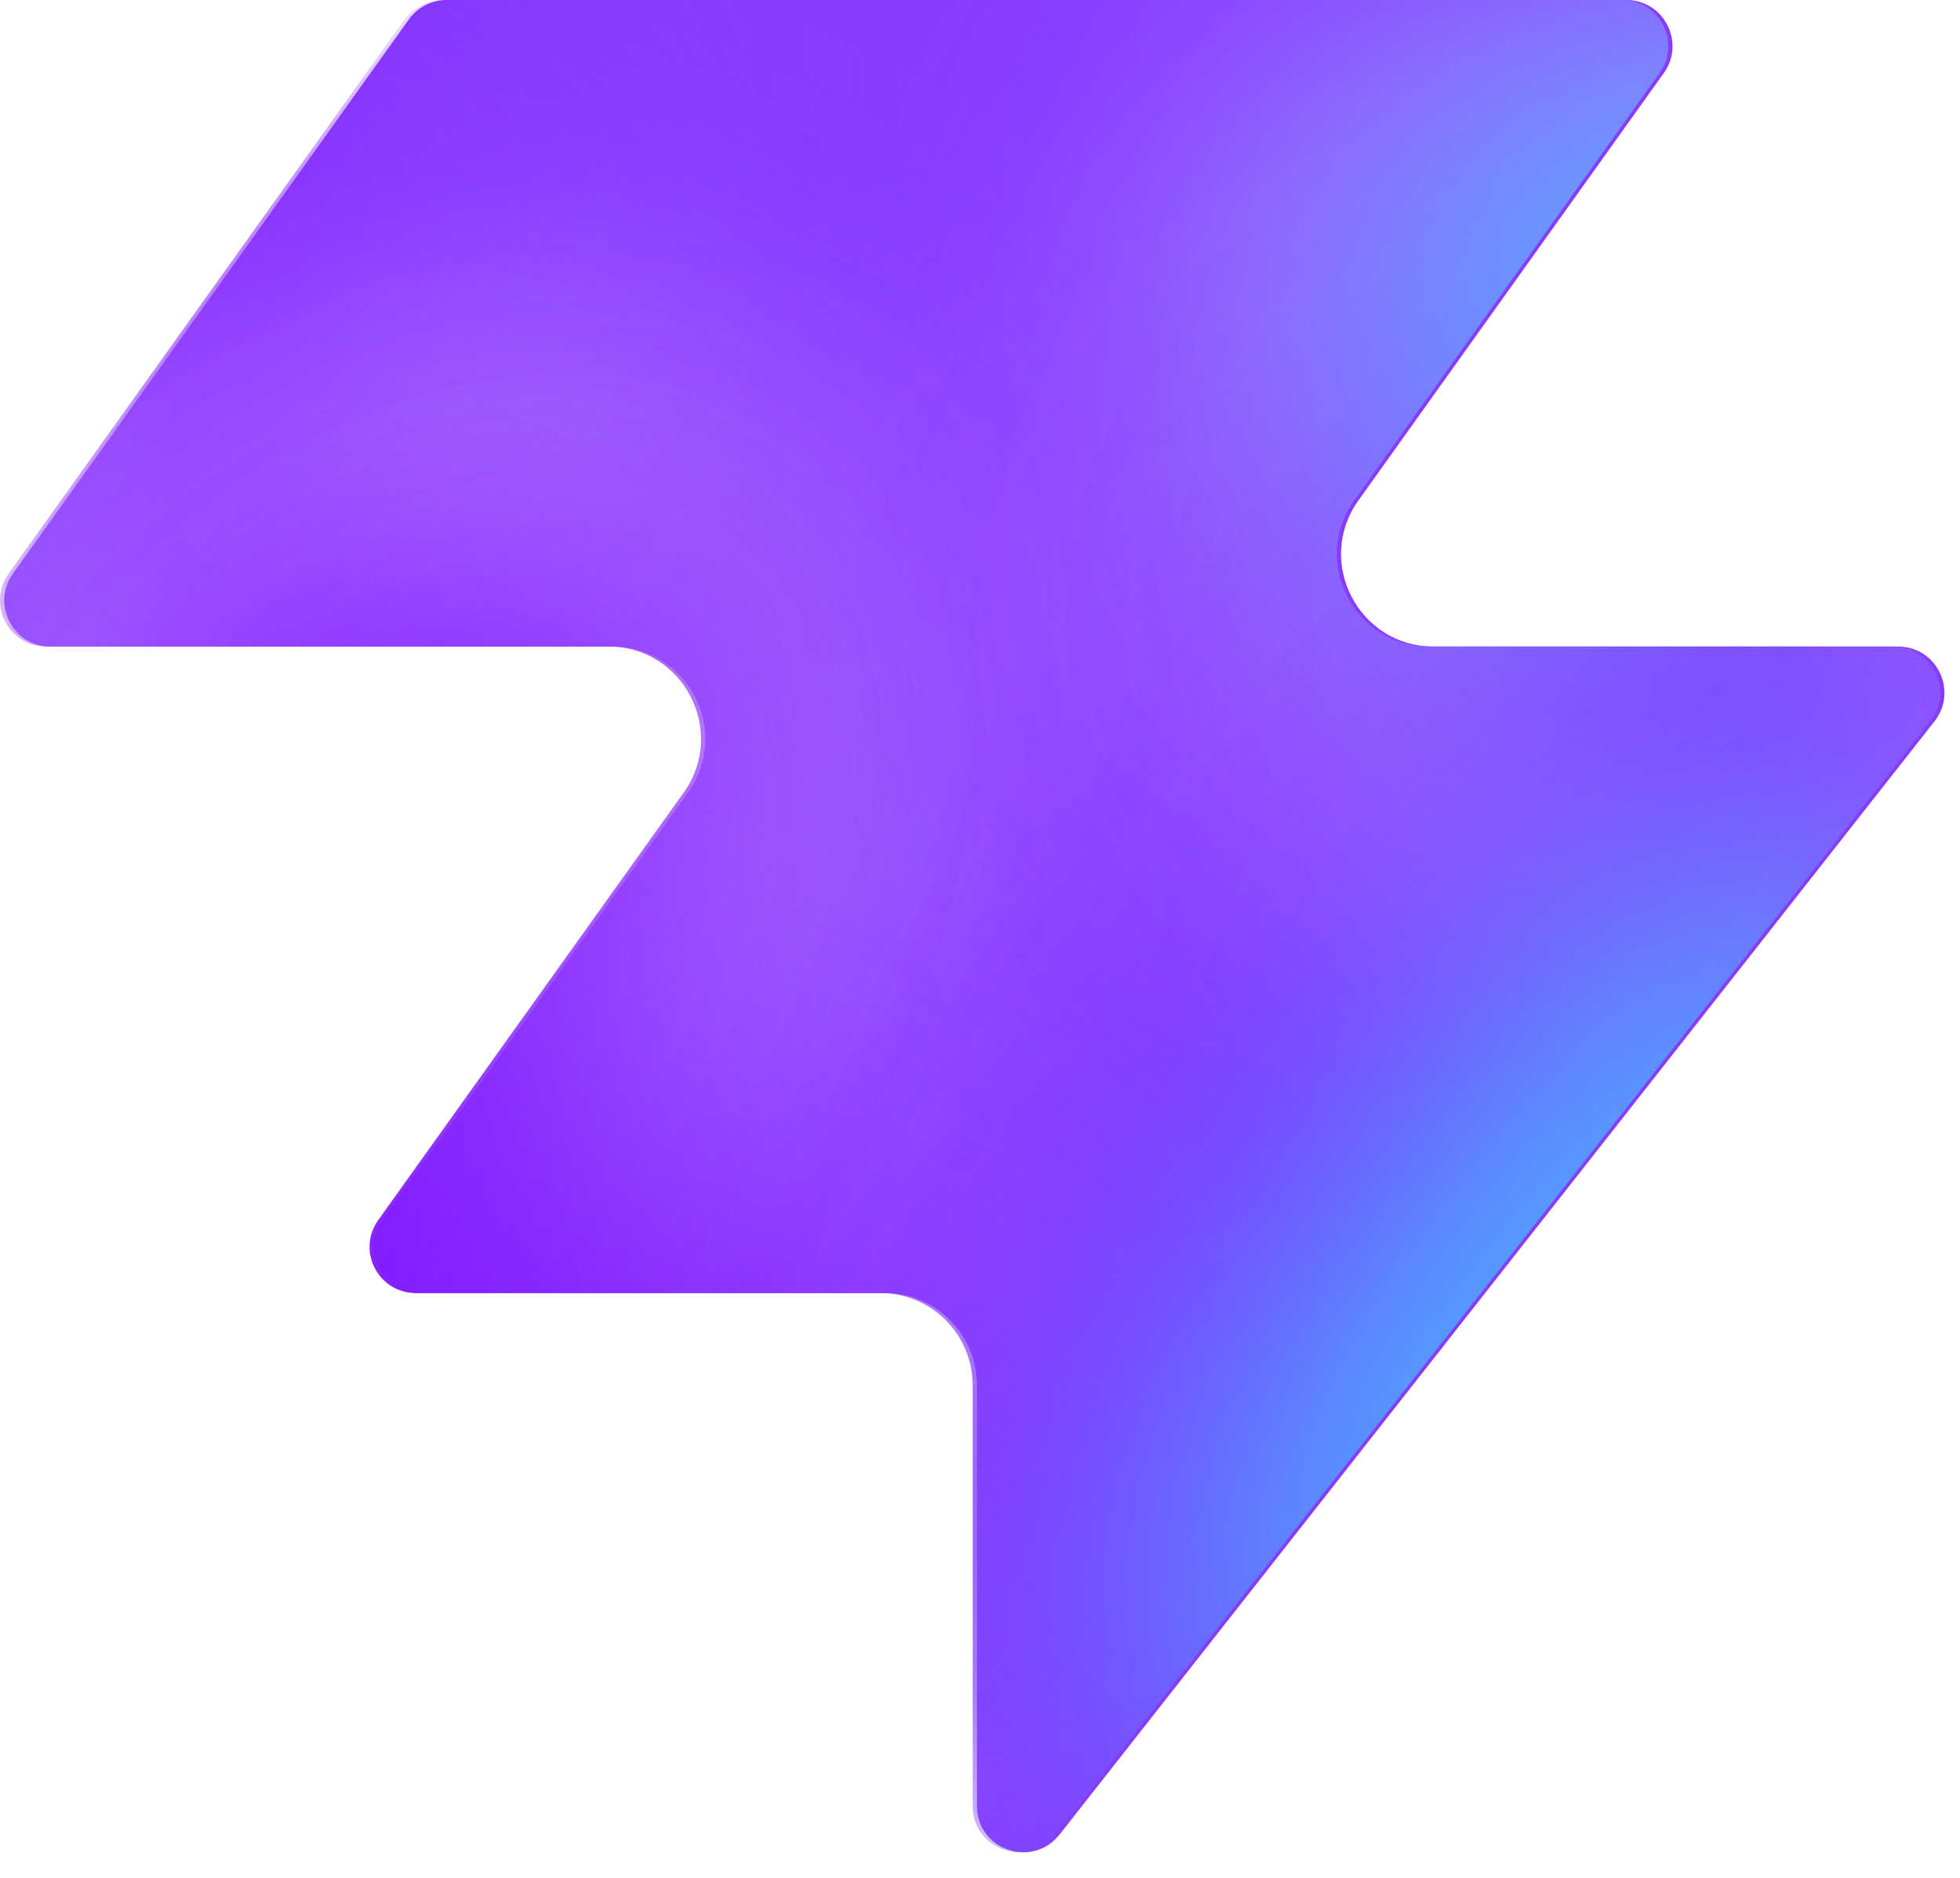
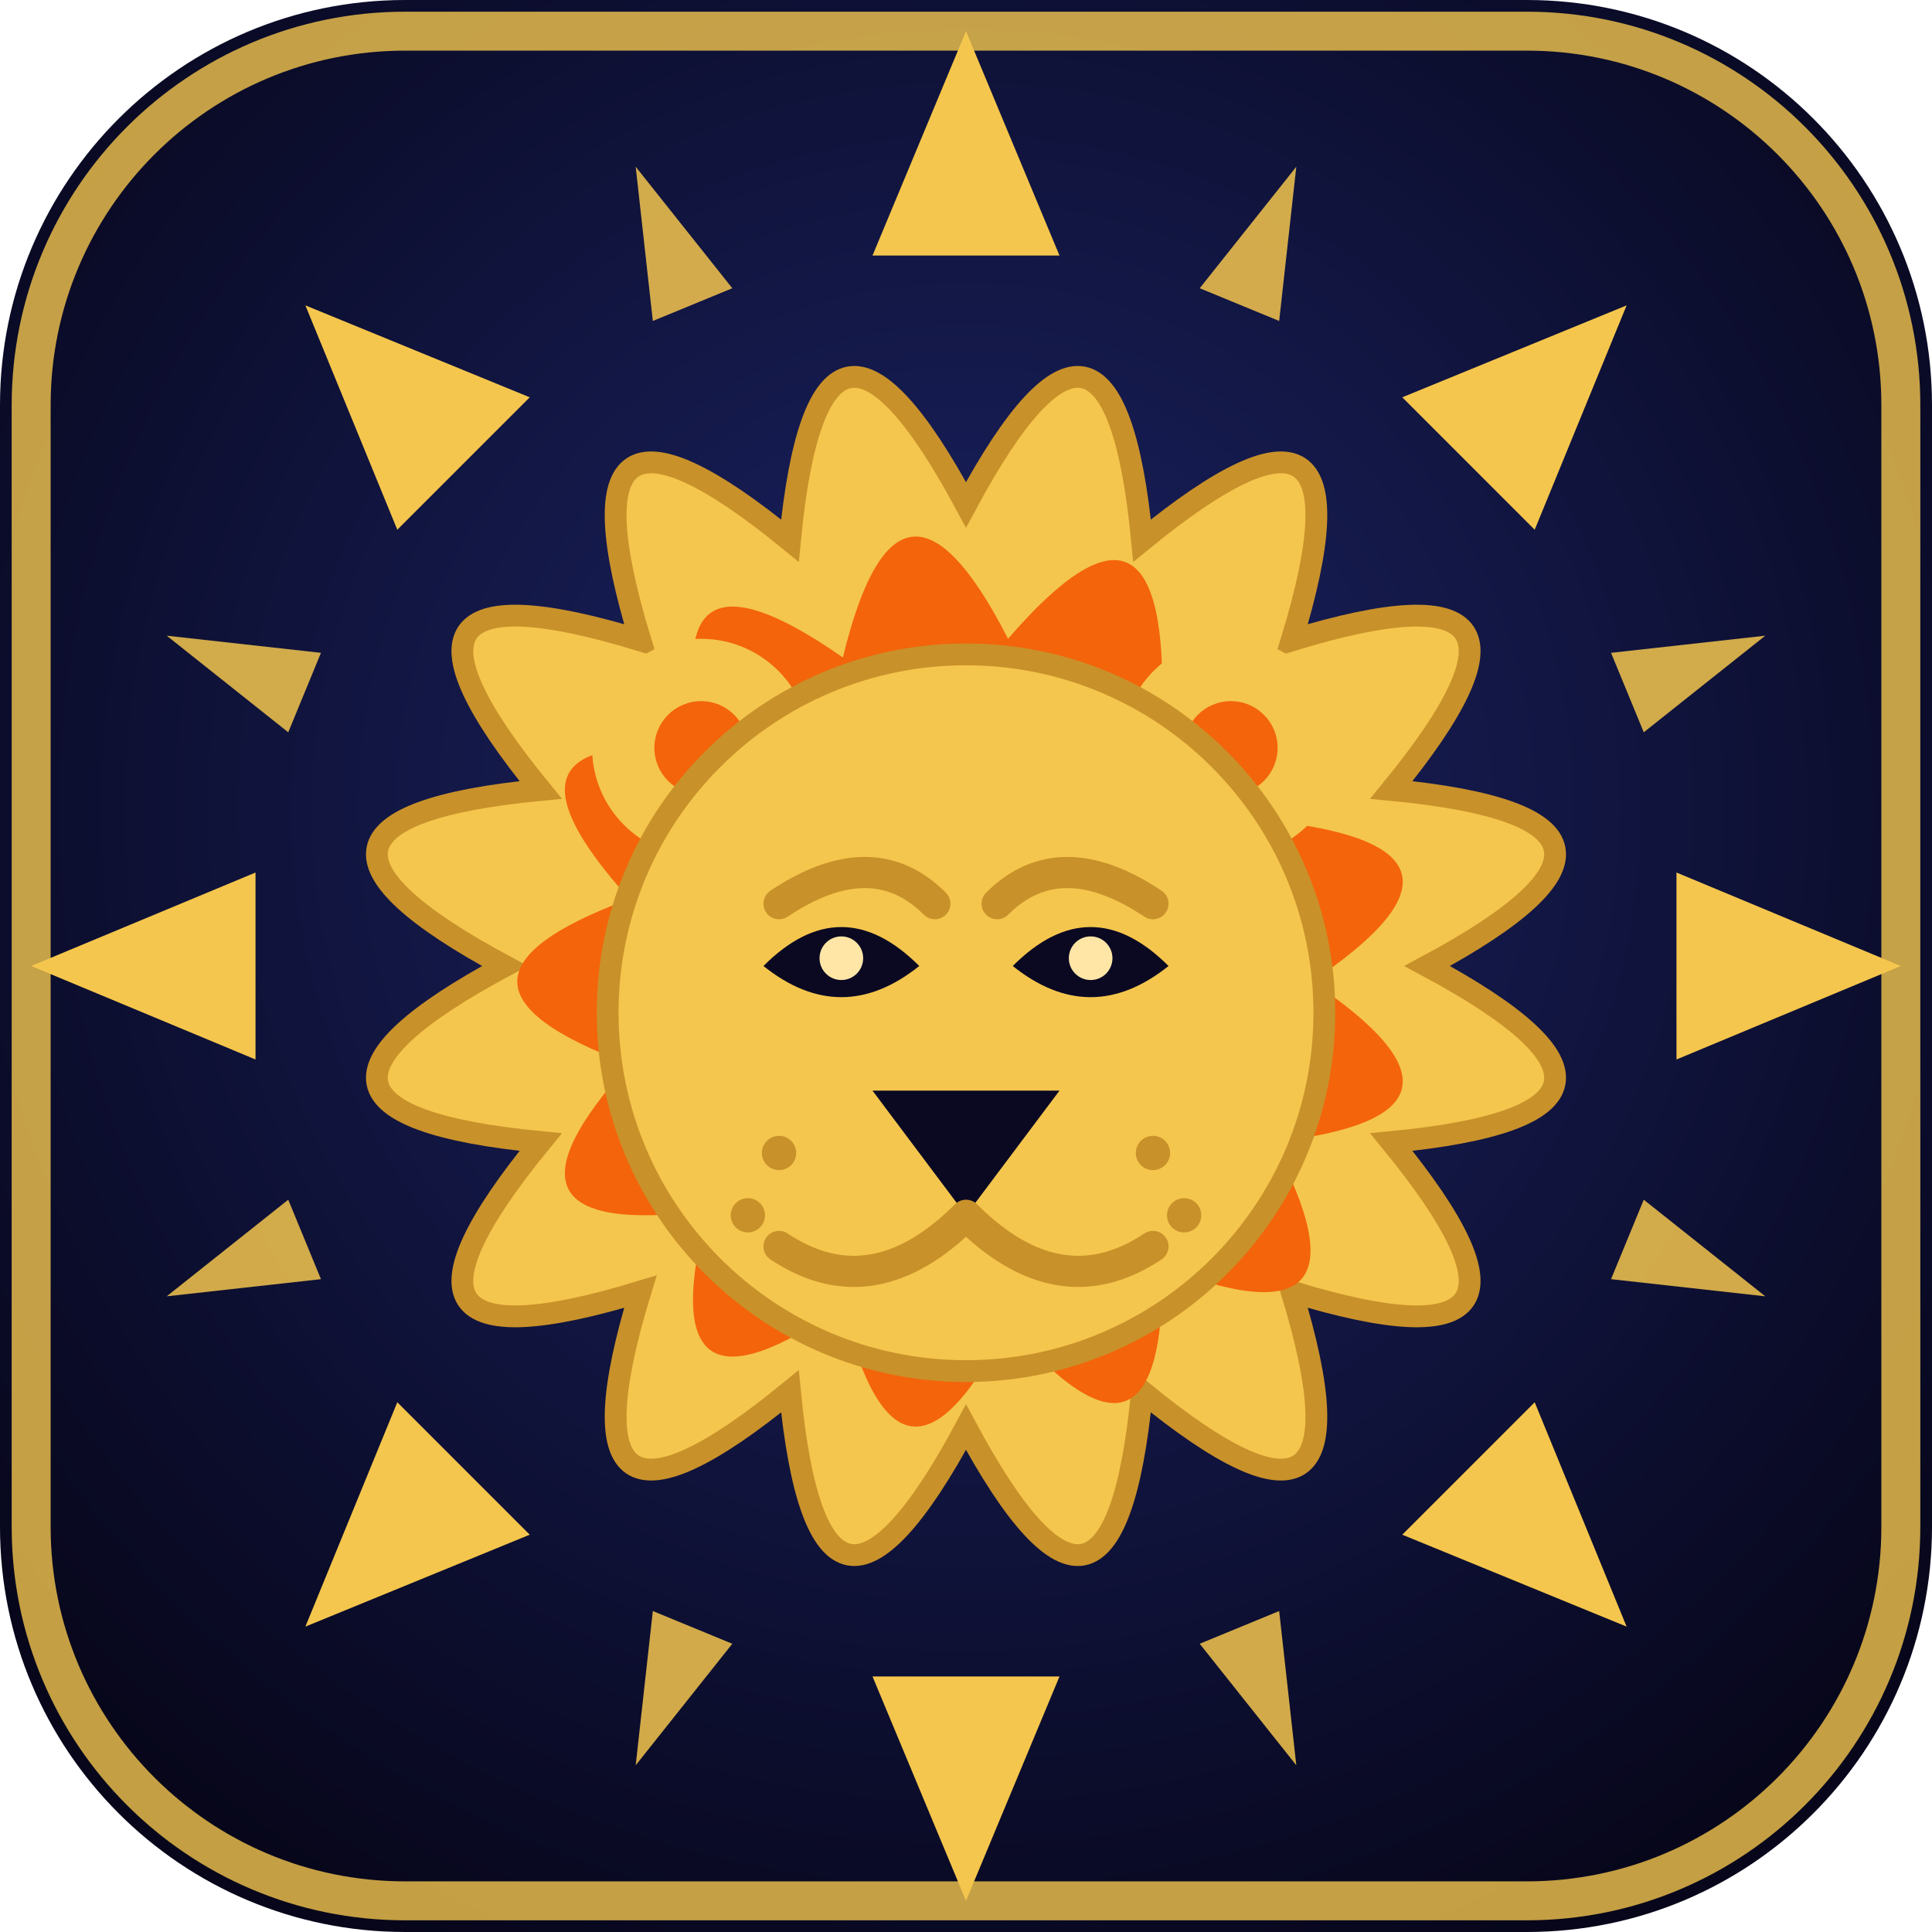
- <svg xmlns="http://www.w3.org/2000/svg" width="48" height="46" fill="none" viewBox="0 0 48 46">
-   <path fill="#863bff" d="M25.946 44.938c-.664.845-2.021.375-2.021-.698V33.937a2.26 2.26 0 0 0-2.262-2.262H10.287c-.92 0-1.456-1.04-.92-1.788l7.48-10.471c1.07-1.497 0-3.578-1.842-3.578H1.237c-.92 0-1.456-1.04-.92-1.788L10.013.474c.214-.297.556-.474.92-.474h28.894c.92 0 1.456 1.04.92 1.788l-7.48 10.471c-1.07 1.498 0 3.579 1.842 3.579h11.377c.943 0 1.473 1.088.89 1.83L25.947 44.94z" style="fill:#863bff;fill:color(display-p3 .525 .23 1);fill-opacity:1" />
-   <mask id="a" width="48" height="46" x="0" y="0" maskUnits="userSpaceOnUse" style="mask-type:alpha">
-     <path fill="#000" d="M25.842 44.938c-.664.844-2.021.375-2.021-.698V33.937a2.26 2.26 0 0 0-2.262-2.262H10.183c-.92 0-1.456-1.04-.92-1.788l7.48-10.471c1.07-1.498 0-3.579-1.842-3.579H1.133c-.92 0-1.456-1.04-.92-1.787L9.91.473c.214-.297.556-.474.92-.474h28.894c.92 0 1.456 1.04.92 1.788l-7.48 10.471c-1.07 1.498 0 3.578 1.842 3.578h11.377c.943 0 1.473 1.088.89 1.832L25.843 44.94z" style="fill:#000;fill-opacity:1" />
-   </mask>
-   <g mask="url(#a)">
-     <g filter="url(#b)">
-       <ellipse cx="5.508" cy="14.704" fill="#ede6ff" rx="5.508" ry="14.704" style="fill:#ede6ff;fill:color(display-p3 .927 .903 1);fill-opacity:1" transform="matrix(.00324 1 1 -.00324 -4.47 31.516)" />
-     </g>
-     <g filter="url(#c)">
-       <ellipse cx="10.399" cy="29.851" fill="#ede6ff" rx="10.399" ry="29.851" style="fill:#ede6ff;fill:color(display-p3 .927 .903 1);fill-opacity:1" transform="matrix(.00324 1 1 -.00324 -39.328 7.883)" />
-     </g>
-     <g filter="url(#d)">
-       <ellipse cx="5.508" cy="30.487" fill="#7e14ff" rx="5.508" ry="30.487" style="fill:#7e14ff;fill:color(display-p3 .492 .077 1);fill-opacity:1" transform="rotate(89.814 -25.913 -14.639)scale(1 -1)" />
-     </g>
-     <g filter="url(#e)">
-       <ellipse cx="5.508" cy="30.599" fill="#7e14ff" rx="5.508" ry="30.599" style="fill:#7e14ff;fill:color(display-p3 .492 .077 1);fill-opacity:1" transform="rotate(89.814 -32.644 -3.334)scale(1 -1)" />
-     </g>
-     <g filter="url(#f)">
-       <ellipse cx="5.508" cy="30.599" fill="#7e14ff" rx="5.508" ry="30.599" style="fill:#7e14ff;fill:color(display-p3 .492 .077 1);fill-opacity:1" transform="matrix(.00324 1 1 -.00324 -34.34 30.47)" />
-     </g>
-     <g filter="url(#g)">
-       <ellipse cx="14.072" cy="22.078" fill="#ede6ff" rx="14.072" ry="22.078" style="fill:#ede6ff;fill:color(display-p3 .927 .903 1);fill-opacity:1" transform="rotate(93.35 24.506 48.493)scale(-1 1)" />
-     </g>
-     <g filter="url(#h)">
-       <ellipse cx="3.47" cy="21.501" fill="#7e14ff" rx="3.47" ry="21.501" style="fill:#7e14ff;fill:color(display-p3 .492 .077 1);fill-opacity:1" transform="rotate(89.009 28.708 47.59)scale(-1 1)" />
-     </g>
-     <g filter="url(#i)">
-       <ellipse cx="3.47" cy="21.501" fill="#7e14ff" rx="3.47" ry="21.501" style="fill:#7e14ff;fill:color(display-p3 .492 .077 1);fill-opacity:1" transform="rotate(89.009 28.708 47.59)scale(-1 1)" />
-     </g>
-     <g filter="url(#j)">
-       <ellipse cx=".387" cy="8.972" fill="#7e14ff" rx="4.407" ry="29.108" style="fill:#7e14ff;fill:color(display-p3 .492 .077 1);fill-opacity:1" transform="rotate(39.51 .387 8.972)" />
-     </g>
-     <g filter="url(#k)">
-       <ellipse cx="47.523" cy="-6.092" fill="#7e14ff" rx="4.407" ry="29.108" style="fill:#7e14ff;fill:color(display-p3 .492 .077 1);fill-opacity:1" transform="rotate(37.892 47.523 -6.092)" />
-     </g>
-     <g filter="url(#l)">
-       <ellipse cx="41.412" cy="6.333" fill="#47bfff" rx="5.971" ry="9.665" style="fill:#47bfff;fill:color(display-p3 .28 .748 1);fill-opacity:1" transform="rotate(37.892 41.412 6.333)" />
-     </g>
-     <g filter="url(#m)">
-       <ellipse cx="-1.879" cy="38.332" fill="#7e14ff" rx="4.407" ry="29.108" style="fill:#7e14ff;fill:color(display-p3 .492 .077 1);fill-opacity:1" transform="rotate(37.892 -1.88 38.332)" />
-     </g>
-     <g filter="url(#n)">
-       <ellipse cx="-1.879" cy="38.332" fill="#7e14ff" rx="4.407" ry="29.108" style="fill:#7e14ff;fill:color(display-p3 .492 .077 1);fill-opacity:1" transform="rotate(37.892 -1.88 38.332)" />
-     </g>
-     <g filter="url(#o)">
-       <ellipse cx="35.651" cy="29.907" fill="#7e14ff" rx="4.407" ry="29.108" style="fill:#7e14ff;fill:color(display-p3 .492 .077 1);fill-opacity:1" transform="rotate(37.892 35.651 29.907)" />
-     </g>
-     <g filter="url(#p)">
-       <ellipse cx="38.418" cy="32.4" fill="#47bfff" rx="5.971" ry="15.297" style="fill:#47bfff;fill:color(display-p3 .28 .748 1);fill-opacity:1" transform="rotate(37.892 38.418 32.4)" />
-     </g>
+ <svg xmlns="http://www.w3.org/2000/svg" viewBox="0 0 124 124">
+   <defs>
+     <radialGradient id="bg" cx="50%" cy="42%" r="65%">
+       <stop offset="0%" stop-color="#1b2466" />
+       <stop offset="100%" stop-color="#07061a" />
+     </radialGradient>
+   </defs>
+   <rect width="124" height="124" rx="26" fill="url(#bg)" />
+   <rect x="2" y="2" width="120" height="120" rx="24" fill="none" stroke="#f4c64d" stroke-width="2.5" opacity=".8" />
+   <g>
+     <path d="M56.0 16.4 L62.0 2.0 L68.0 16.4 Z" fill="#f4c64d" />
+     <path d="M77.0 18.5 L83.2 10.7 L82.1 20.6 Z" fill="#f4c64d" opacity=".85" />
+     <path d="M90.0 25.5 L104.4 19.6 L98.5 34.0 Z" fill="#f4c64d" />
+     <path d="M103.4 41.9 L113.3 40.8 L105.5 47.0 Z" fill="#f4c64d" opacity=".85" />
+     <path d="M107.6 56.0 L122.0 62.0 L107.6 68.0 Z" fill="#f4c64d" />
+     <path d="M105.5 77.0 L113.3 83.2 L103.4 82.1 Z" fill="#f4c64d" opacity=".85" />
+     <path d="M98.5 90.0 L104.4 104.4 L90.0 98.5 Z" fill="#f4c64d" />
+     <path d="M82.1 103.4 L83.2 113.3 L77.0 105.5 Z" fill="#f4c64d" opacity=".85" />
+     <path d="M68.0 107.6 L62.0 122.0 L56.0 107.6 Z" fill="#f4c64d" />
+     <path d="M47.0 105.5 L40.8 113.3 L41.9 103.4 Z" fill="#f4c64d" opacity=".85" />
+     <path d="M34.0 98.5 L19.6 104.4 L25.5 90.0 Z" fill="#f4c64d" />
+     <path d="M20.6 82.1 L10.7 83.2 L18.5 77.0 Z" fill="#f4c64d" opacity=".85" />
+     <path d="M16.4 68.0 L2.0 62.0 L16.4 56.0 Z" fill="#f4c64d" />
+     <path d="M18.5 47.0 L10.7 40.8 L20.6 41.9 Z" fill="#f4c64d" opacity=".85" />
+     <path d="M25.5 34.0 L19.6 19.6 L34.0 25.5 Z" fill="#f4c64d" />
+     <path d="M41.9 20.6 L40.8 10.7 L47.0 18.5 Z" fill="#f4c64d" opacity=".85" />
  </g>
-   <defs>
-     <filter id="b" width="60.045" height="41.654" x="-19.77" y="16.149" color-interpolation-filters="sRGB" filterUnits="userSpaceOnUse">
-       <feFlood flood-opacity="0" result="BackgroundImageFix" />
-       <feBlend in="SourceGraphic" in2="BackgroundImageFix" result="shape" />
-       <feGaussianBlur result="effect1_foregroundBlur_2002_17158" stdDeviation="7.659" />
-     </filter>
-     <filter id="c" width="90.34" height="51.437" x="-54.613" y="-7.533" color-interpolation-filters="sRGB" filterUnits="userSpaceOnUse">
-       <feFlood flood-opacity="0" result="BackgroundImageFix" />
-       <feBlend in="SourceGraphic" in2="BackgroundImageFix" result="shape" />
-       <feGaussianBlur result="effect1_foregroundBlur_2002_17158" stdDeviation="7.659" />
-     </filter>
-     <filter id="d" width="79.355" height="29.4" x="-49.64" y="2.03" color-interpolation-filters="sRGB" filterUnits="userSpaceOnUse">
-       <feFlood flood-opacity="0" result="BackgroundImageFix" />
-       <feBlend in="SourceGraphic" in2="BackgroundImageFix" result="shape" />
-       <feGaussianBlur result="effect1_foregroundBlur_2002_17158" stdDeviation="4.596" />
-     </filter>
-     <filter id="e" width="79.579" height="29.4" x="-45.045" y="20.029" color-interpolation-filters="sRGB" filterUnits="userSpaceOnUse">
-       <feFlood flood-opacity="0" result="BackgroundImageFix" />
-       <feBlend in="SourceGraphic" in2="BackgroundImageFix" result="shape" />
-       <feGaussianBlur result="effect1_foregroundBlur_2002_17158" stdDeviation="4.596" />
-     </filter>
-     <filter id="f" width="79.579" height="29.4" x="-43.513" y="21.178" color-interpolation-filters="sRGB" filterUnits="userSpaceOnUse">
-       <feFlood flood-opacity="0" result="BackgroundImageFix" />
-       <feBlend in="SourceGraphic" in2="BackgroundImageFix" result="shape" />
-       <feGaussianBlur result="effect1_foregroundBlur_2002_17158" stdDeviation="4.596" />
-     </filter>
-     <filter id="g" width="74.749" height="58.852" x="15.756" y="-17.901" color-interpolation-filters="sRGB" filterUnits="userSpaceOnUse">
-       <feFlood flood-opacity="0" result="BackgroundImageFix" />
-       <feBlend in="SourceGraphic" in2="BackgroundImageFix" result="shape" />
-       <feGaussianBlur result="effect1_foregroundBlur_2002_17158" stdDeviation="7.659" />
-     </filter>
-     <filter id="h" width="61.377" height="25.362" x="23.548" y="2.284" color-interpolation-filters="sRGB" filterUnits="userSpaceOnUse">
-       <feFlood flood-opacity="0" result="BackgroundImageFix" />
-       <feBlend in="SourceGraphic" in2="BackgroundImageFix" result="shape" />
-       <feGaussianBlur result="effect1_foregroundBlur_2002_17158" stdDeviation="4.596" />
-     </filter>
-     <filter id="i" width="61.377" height="25.362" x="23.548" y="2.284" color-interpolation-filters="sRGB" filterUnits="userSpaceOnUse">
-       <feFlood flood-opacity="0" result="BackgroundImageFix" />
-       <feBlend in="SourceGraphic" in2="BackgroundImageFix" result="shape" />
-       <feGaussianBlur result="effect1_foregroundBlur_2002_17158" stdDeviation="4.596" />
-     </filter>
-     <filter id="j" width="56.045" height="63.649" x="-27.636" y="-22.853" color-interpolation-filters="sRGB" filterUnits="userSpaceOnUse">
-       <feFlood flood-opacity="0" result="BackgroundImageFix" />
-       <feBlend in="SourceGraphic" in2="BackgroundImageFix" result="shape" />
-       <feGaussianBlur result="effect1_foregroundBlur_2002_17158" stdDeviation="4.596" />
-     </filter>
-     <filter id="k" width="54.814" height="64.646" x="20.116" y="-38.415" color-interpolation-filters="sRGB" filterUnits="userSpaceOnUse">
-       <feFlood flood-opacity="0" result="BackgroundImageFix" />
-       <feBlend in="SourceGraphic" in2="BackgroundImageFix" result="shape" />
-       <feGaussianBlur result="effect1_foregroundBlur_2002_17158" stdDeviation="4.596" />
-     </filter>
-     <filter id="l" width="33.541" height="35.313" x="24.641" y="-11.323" color-interpolation-filters="sRGB" filterUnits="userSpaceOnUse">
-       <feFlood flood-opacity="0" result="BackgroundImageFix" />
-       <feBlend in="SourceGraphic" in2="BackgroundImageFix" result="shape" />
-       <feGaussianBlur result="effect1_foregroundBlur_2002_17158" stdDeviation="4.596" />
-     </filter>
-     <filter id="m" width="54.814" height="64.646" x="-29.286" y="6.009" color-interpolation-filters="sRGB" filterUnits="userSpaceOnUse">
-       <feFlood flood-opacity="0" result="BackgroundImageFix" />
-       <feBlend in="SourceGraphic" in2="BackgroundImageFix" result="shape" />
-       <feGaussianBlur result="effect1_foregroundBlur_2002_17158" stdDeviation="4.596" />
-     </filter>
-     <filter id="n" width="54.814" height="64.646" x="-29.286" y="6.009" color-interpolation-filters="sRGB" filterUnits="userSpaceOnUse">
-       <feFlood flood-opacity="0" result="BackgroundImageFix" />
-       <feBlend in="SourceGraphic" in2="BackgroundImageFix" result="shape" />
-       <feGaussianBlur result="effect1_foregroundBlur_2002_17158" stdDeviation="4.596" />
-     </filter>
-     <filter id="o" width="54.814" height="64.646" x="8.244" y="-2.416" color-interpolation-filters="sRGB" filterUnits="userSpaceOnUse">
-       <feFlood flood-opacity="0" result="BackgroundImageFix" />
-       <feBlend in="SourceGraphic" in2="BackgroundImageFix" result="shape" />
-       <feGaussianBlur result="effect1_foregroundBlur_2002_17158" stdDeviation="4.596" />
-     </filter>
-     <filter id="p" width="39.409" height="43.623" x="18.713" y="10.588" color-interpolation-filters="sRGB" filterUnits="userSpaceOnUse">
-       <feFlood flood-opacity="0" result="BackgroundImageFix" />
-       <feBlend in="SourceGraphic" in2="BackgroundImageFix" result="shape" />
-       <feGaussianBlur result="effect1_foregroundBlur_2002_17158" stdDeviation="4.596" />
-     </filter>
-   </defs>
+   <path d="M91.6 62.0 Q109.1 71.4 89.3 73.3 Q101.9 88.7 82.9 82.9 Q88.7 101.9 73.3 89.3 Q71.4 109.1 62.0 91.6 Q52.6 109.1 50.7 89.3 Q35.3 101.9 41.1 82.9 Q22.1 88.7 34.7 73.3 Q14.9 71.4 32.4 62.0 Q14.9 52.6 34.7 50.7 Q22.1 35.3 41.1 41.1 Q35.3 22.1 50.7 34.7 Q52.6 14.9 62.0 32.4 Q71.4 14.9 73.3 34.7 Q88.7 22.1 82.9 41.1 Q101.9 35.3 89.3 50.7 Q109.1 52.6 91.6 62.0 Z" fill="#f4c64d" stroke="#c9912a" stroke-width="1.4" />
+   <path d="M84.2 63.0 Q97.0 71.6 81.7 73.3 Q88.9 86.9 74.6 81.3 Q74.8 96.7 64.7 85.0 Q57.7 98.7 54.1 83.8 Q41.5 92.6 45.4 77.7 Q30.1 79.7 40.4 68.3 Q26.0 63.0 40.4 57.7 Q30.1 46.3 45.4 48.3 Q41.5 33.4 54.1 42.2 Q57.7 27.3 64.7 41.0 Q74.8 29.3 74.6 44.7 Q88.9 39.1 81.7 52.7 Q97.0 54.4 84.2 63.0 Z" fill="#f4640a" />
+   <g>
+     <circle cx="45" cy="48" r="7" fill="#f4c64d" />
+     <circle cx="79" cy="48" r="7" fill="#f4c64d" />
+     <circle cx="45" cy="48" r="3" fill="#f4640a" />
+     <circle cx="79" cy="48" r="3" fill="#f4640a" />
+   </g>
+   <circle cx="62" cy="65" r="23" fill="#f4c64d" />
+   <circle cx="62" cy="65" r="23" fill="none" stroke="#c9912a" stroke-width="1.4" />
+   <path d="M50 58 Q56 54 60 58 M74 58 Q68 54 64 58" stroke="#c9912a" stroke-width="2" fill="none" stroke-linecap="round" />
+   <g>
+     <path d="M49 62 Q54 57 59 62 Q54 66 49 62 Z" fill="#0b0922" />
+     <path d="M65 62 Q70 57 75 62 Q70 66 65 62 Z" fill="#0b0922" />
+     <circle cx="54" cy="61.5" r="1.4" fill="#ffe6a6" />
+     <circle cx="70" cy="61.5" r="1.4" fill="#ffe6a6" />
+   </g>
+   <path d="M56 70 L68 70 L62 78 Z" fill="#0b0922" />
+   <path d="M62 78 Q56 84 50 80 M62 78 Q68 84 74 80" stroke="#c9912a" stroke-width="2" fill="none" stroke-linecap="round" />
+   <g fill="#c9912a">
+     <circle cx="50" cy="74" r="1.1" />
+     <circle cx="74" cy="74" r="1.1" />
+     <circle cx="48" cy="78" r="1.1" />
+     <circle cx="76" cy="78" r="1.1" />
+   </g>
</svg>
